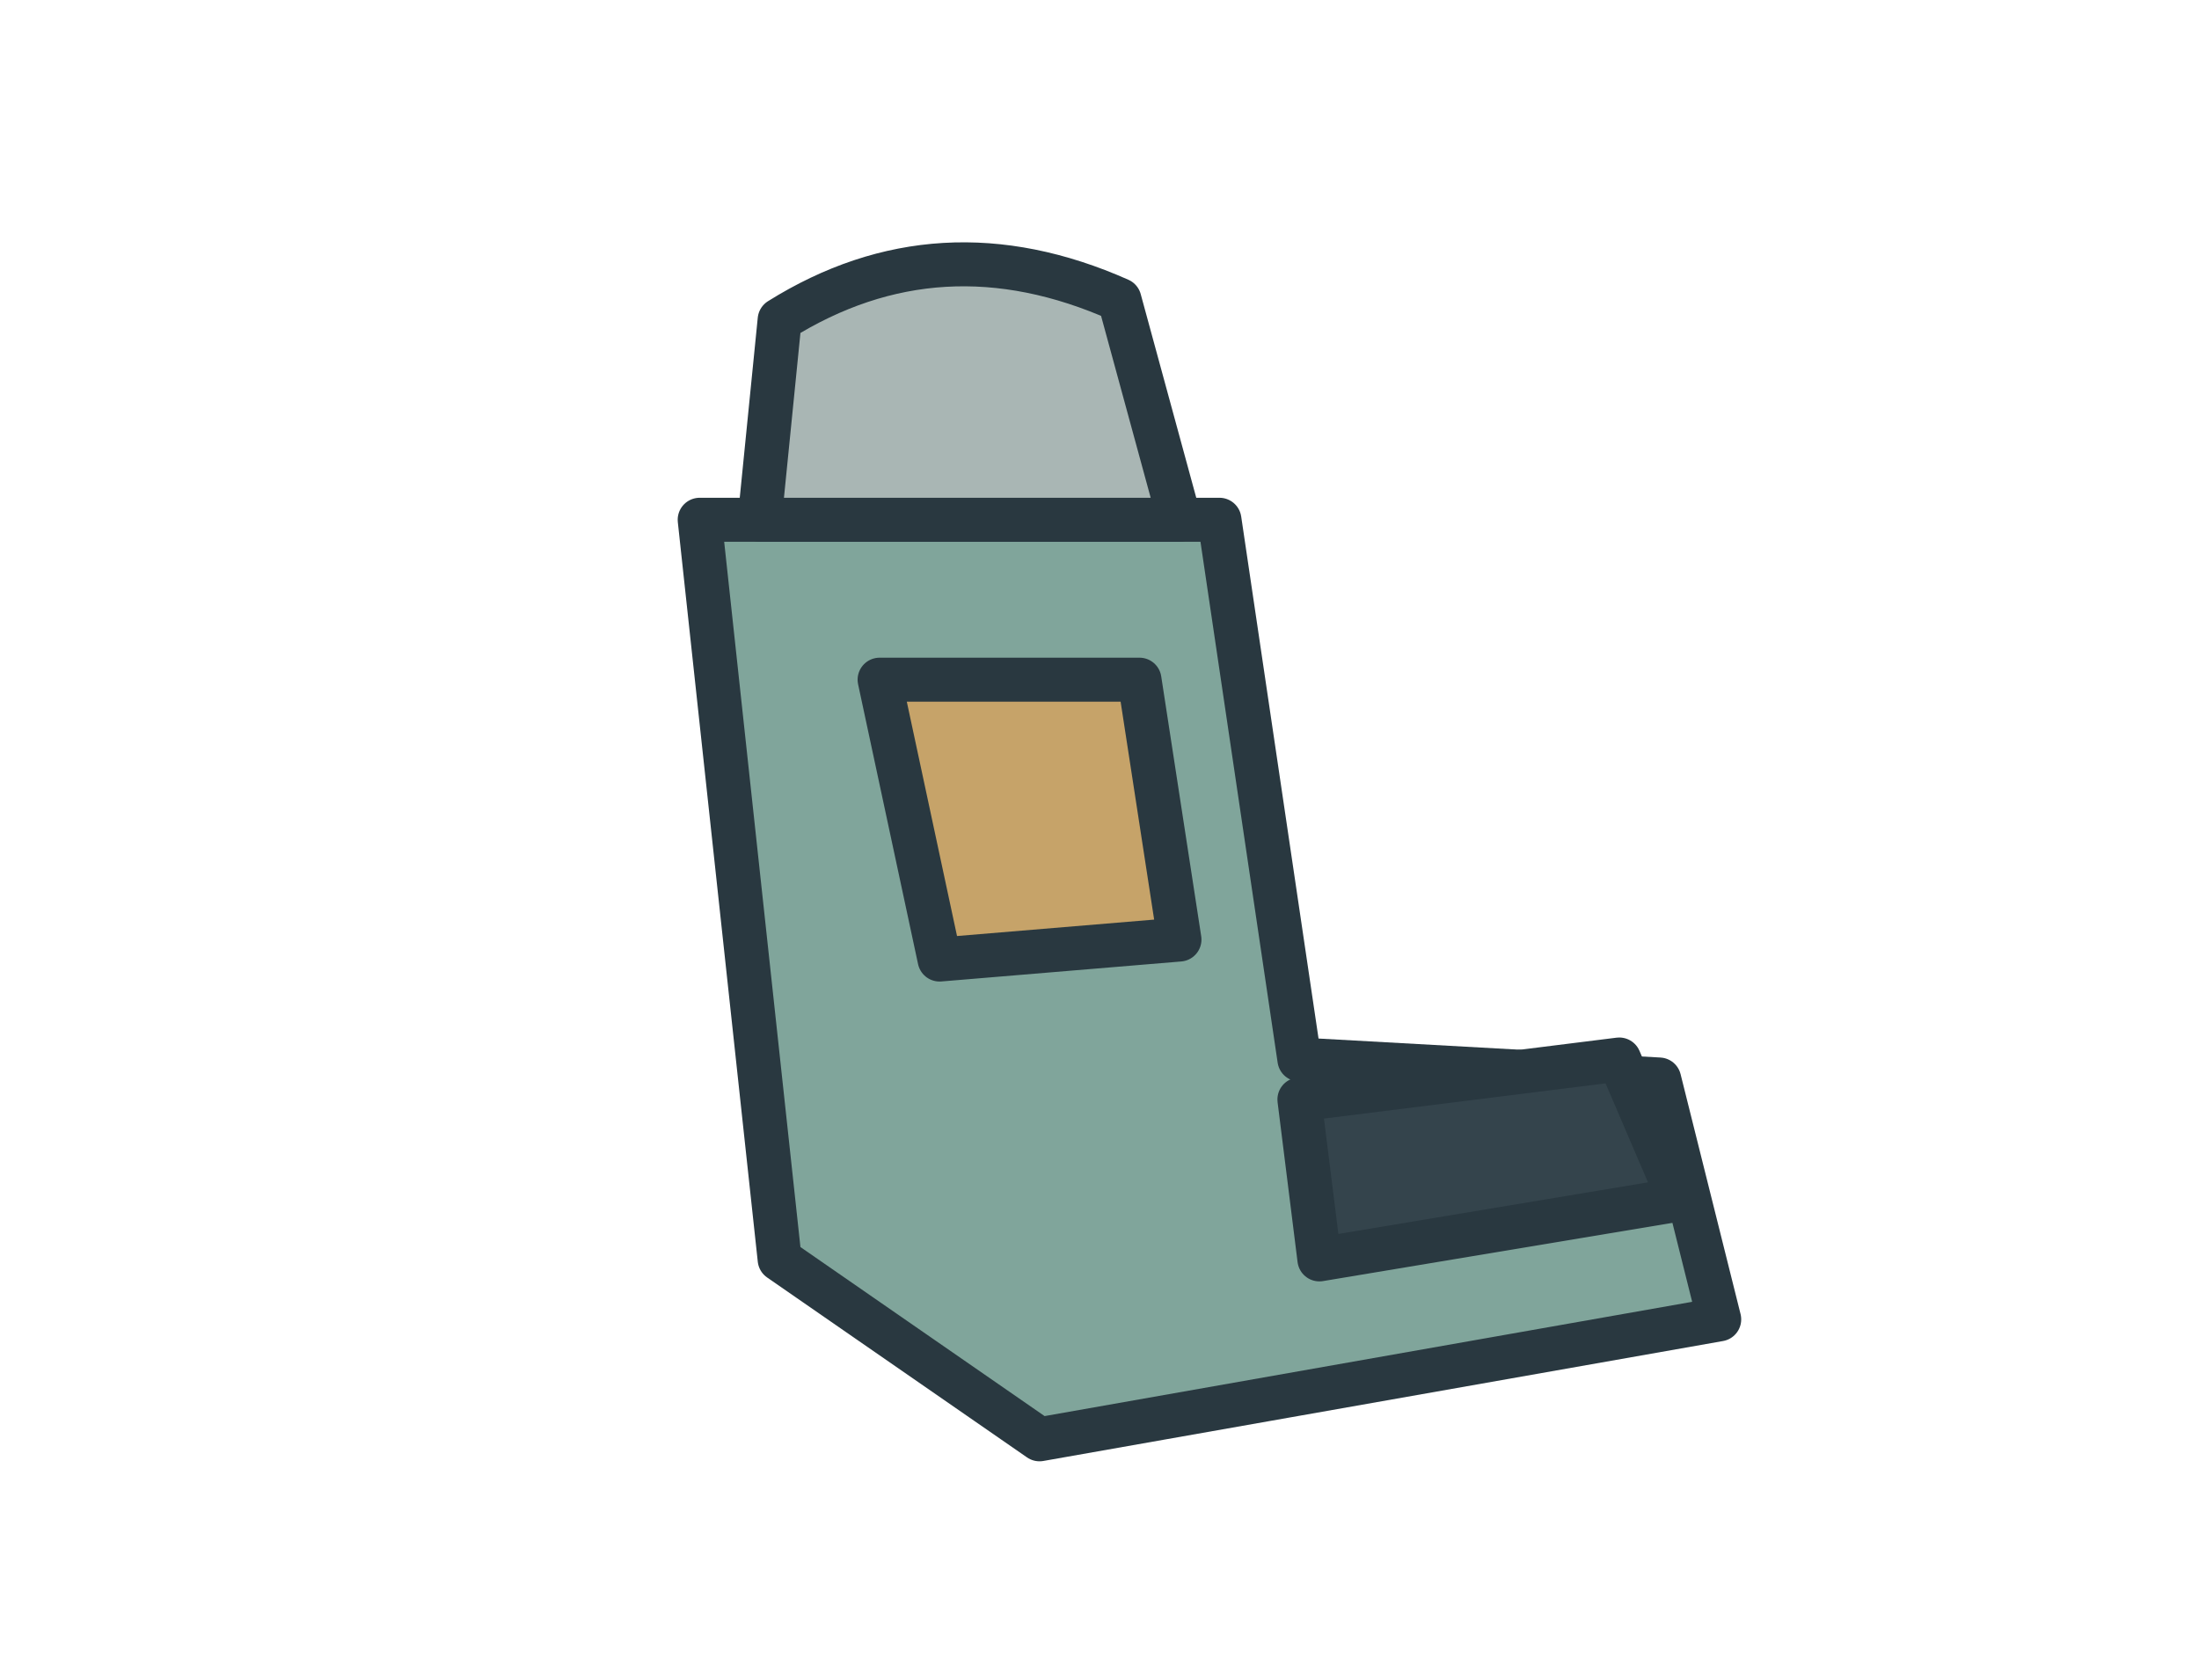
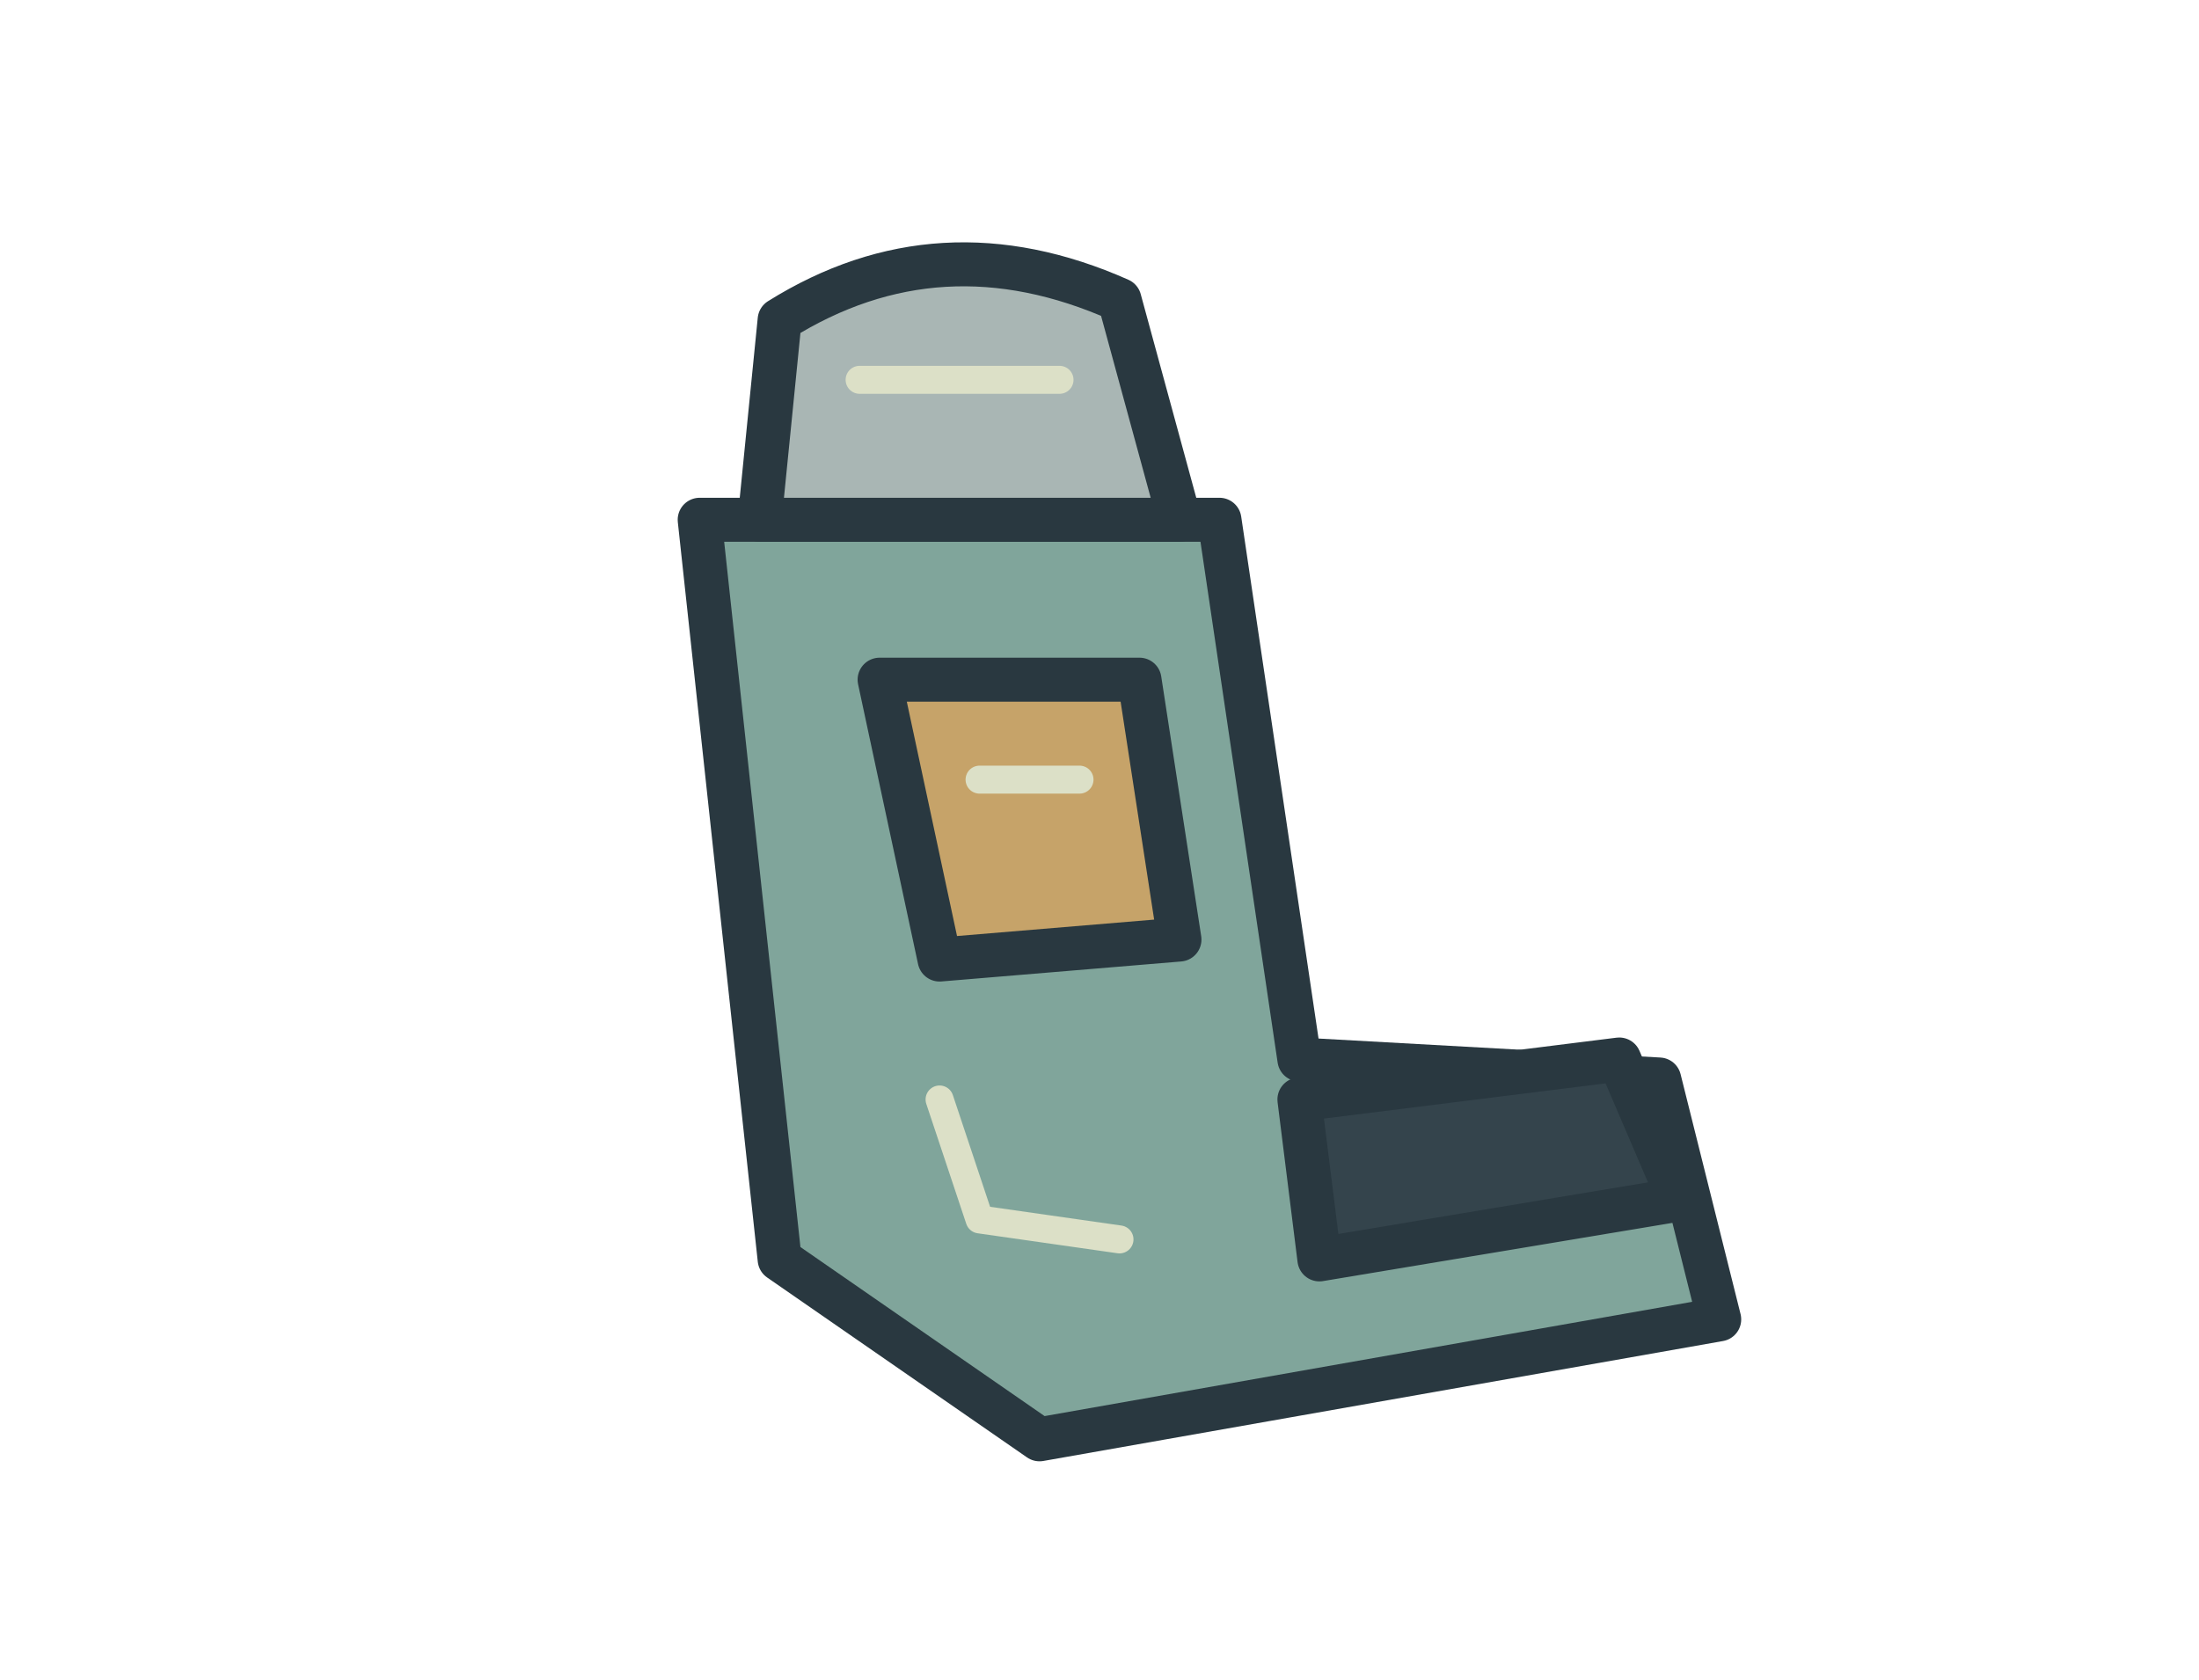
<svg xmlns="http://www.w3.org/2000/svg" viewBox="0 0 110 84">
  <g stroke="#293840" stroke-width="2.2" stroke-linecap="round" stroke-linejoin="round">
    <path d="M35 26h26l4 27 18 1 3 12-34 6-13-9Z" fill="#80a59b" />
    <path d="M39 16q8-5 17-1l3 11H38Z" fill="#a9b6b4" />
    <path d="M44 34h13l2 13-12 1Z" fill="#c6a369" />
    <path d="M65 55l16-2 3 7-18 3Z" fill="#34444c" />
+     <path d="M43 19h10M49 39h5M47 55l2 6 7 1" fill="none" stroke="#dce0c7" stroke-width="1.4" />
  </g>
</svg>
